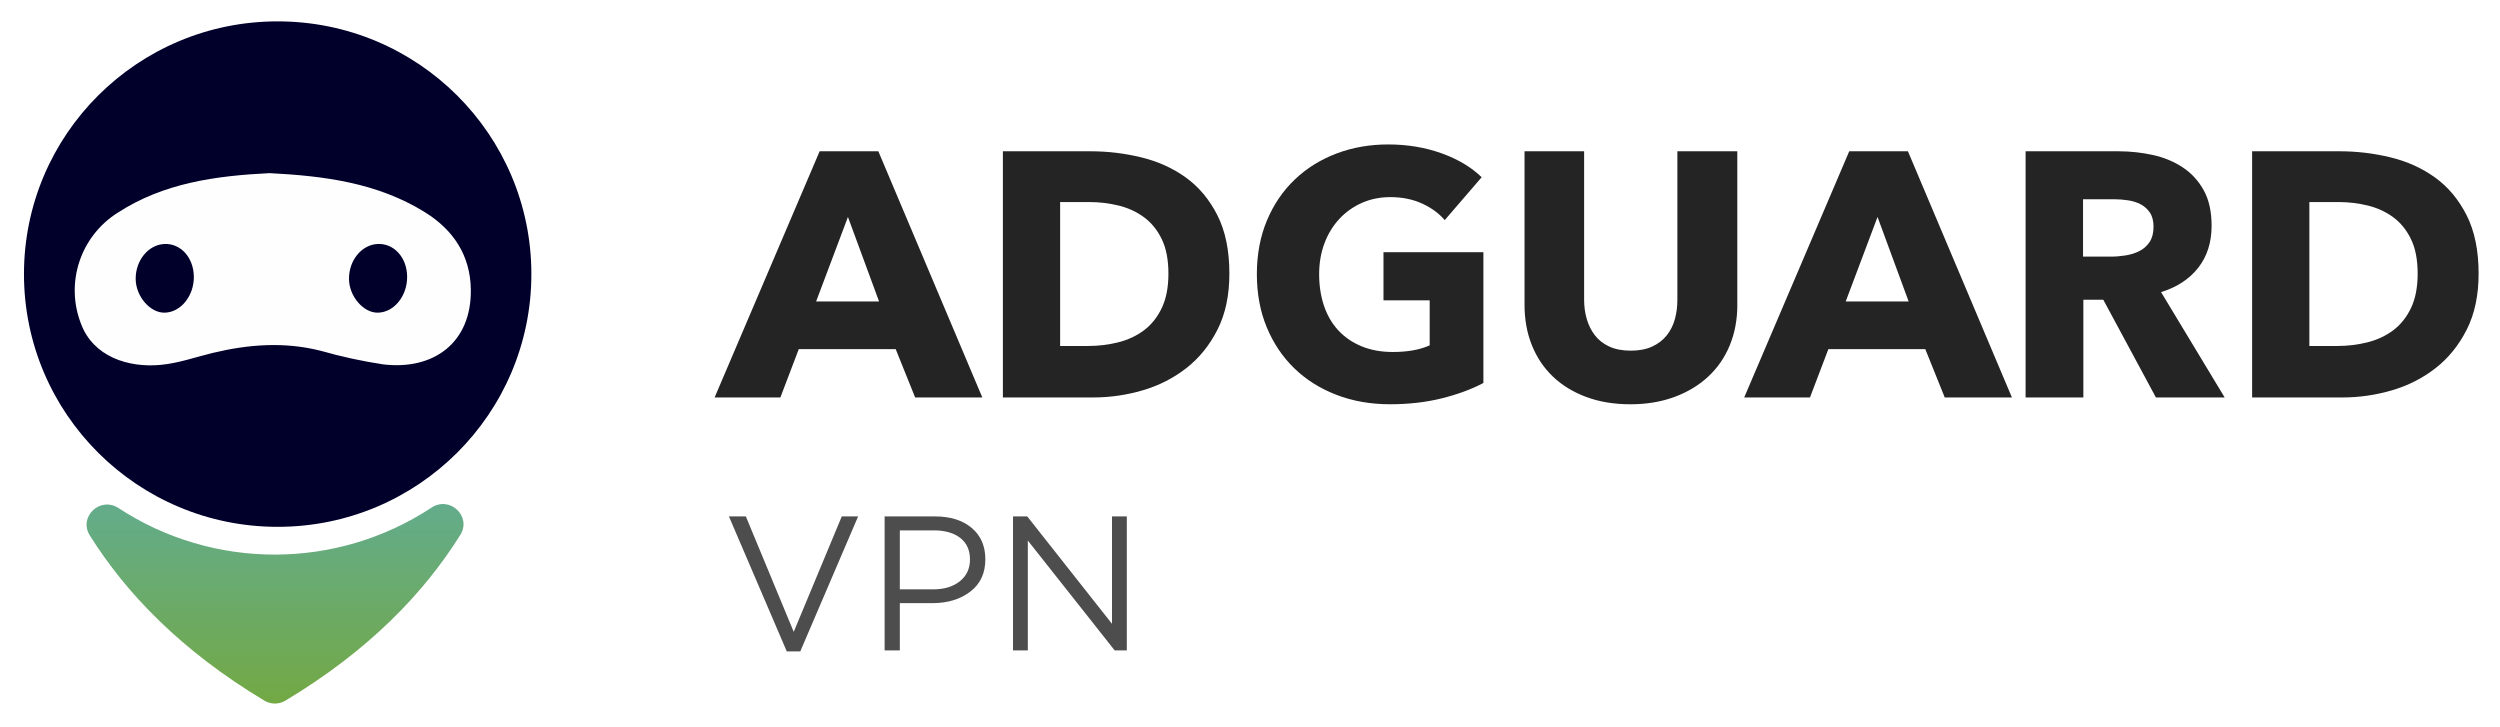
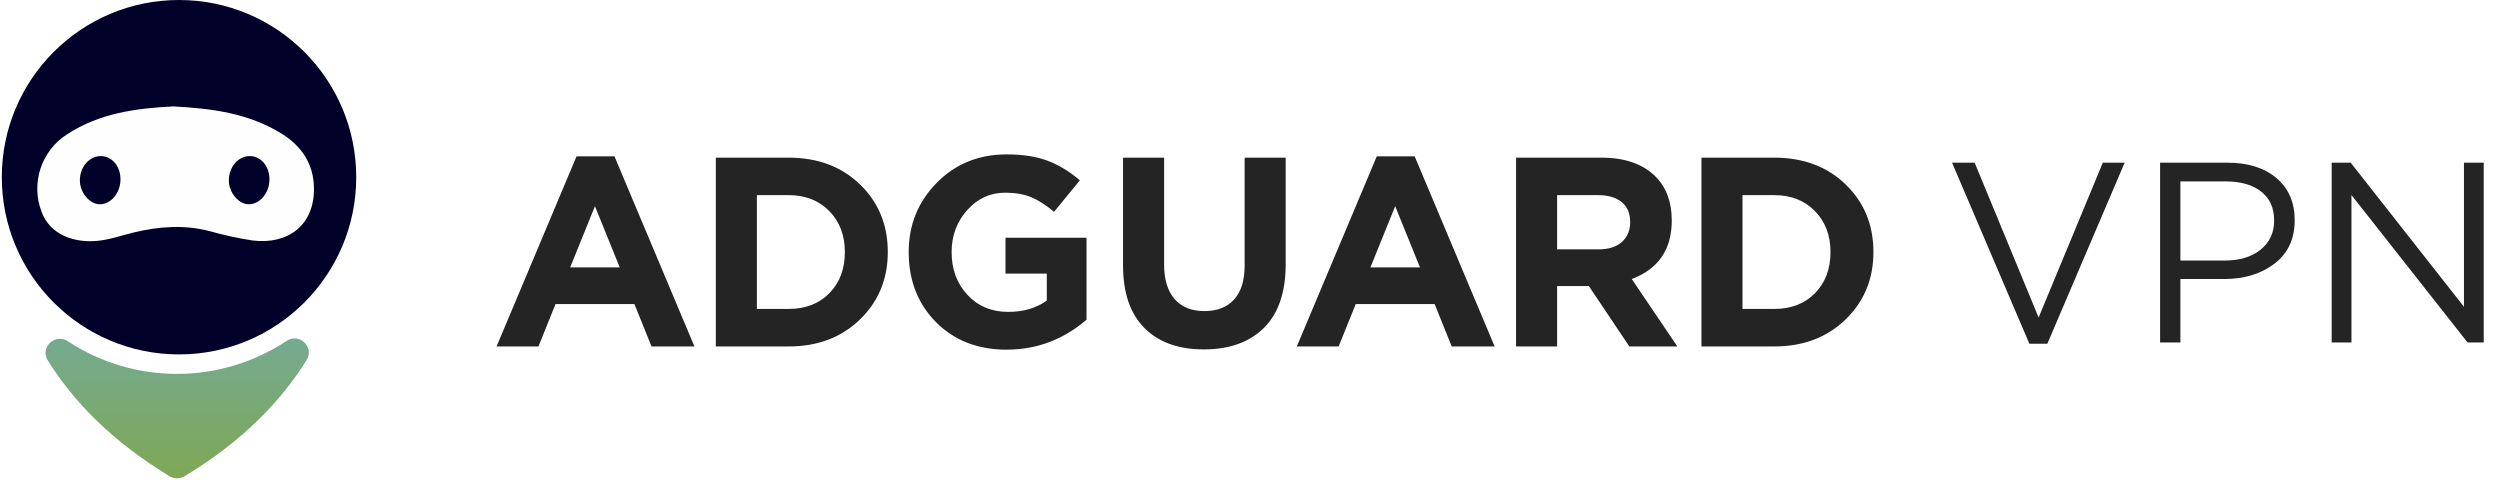
- <svg xmlns="http://www.w3.org/2000/svg" width="117" height="34" viewBox="0 0 117 34">
-   <defs>
-     <linearGradient x1="50%" y1="122.47%" x2="50%" y2="-65.758%" id="linearGradient-1">
-       <stop stop-color="#76A834" offset="0%" />
-       <stop stop-color="#59AEBB" offset="100%" />
-     </linearGradient>
-   </defs>
-   <g id="logo_vpn" stroke="none" stroke-width="1" fill="none" fill-rule="evenodd">
-     <g id="Group-9" transform="translate(1 1)">
-       <g id="Group-6">
-         <path d="M36.453 29.485l2.707-6.317h-.765l-2.249 5.403-2.24-5.403h-.792l2.707 6.317h.63zm4.659-.045v-2.213h1.529c.708 0 1.297-.179 1.767-.538.471-.358.706-.863.706-1.514 0-.621-.213-1.111-.639-1.469-.426-.358-.998-.538-1.718-.538h-2.357v6.272h.711zm1.556-2.858h-1.556v-2.76h1.592c.522 0 .934.118 1.237.354.303.236.454.572.454 1.008 0 .424-.157.763-.472 1.017-.315.254-.733.381-1.255.381zM47.102 29.44v-5.143L51.168 29.44h.567v-6.272h-.693v5.027L47.075 23.168h-.666v6.272h.693z" id="VPN" fill="#4D4D4D" fill-rule="nonzero" />
-         <g id="Group-3" transform="translate(32.44413 5.76)" fill="#242424">
-           <path d="M55.847.32l4.866 11.52h-3.144l-.91-2.262h-4.535L51.263 11.84h-3.078L53.1.32h2.747zm-1.423 3.075l-1.489 3.954h2.946l-1.456-3.954z" id="Combined-Shape" />
-           <path d="M47.863 7.502c0 .695-.118 1.327-.353 1.897-.235.57-.571 1.059-1.009 1.466-.437.407-.965.725-1.583.953-.618.228-1.304.342-2.059.342-.766 0-1.455-.114-2.067-.342-.612-.228-1.132-.546-1.559-.953-.427-.407-.755-.896-.984-1.466-.23-.57-.345-1.202-.345-1.897V.32h2.789v6.954c0 .315.041.613.123.896.082.282.208.535.377.757.17.223.394.399.673.529.279.13.615.195 1.009.195.394 0 .73-.065 1.009-.195.279-.13.506-.307.681-.529.175-.223.301-.475.377-.757.077-.282.115-.581.115-.896V.32h2.805v7.182zM35.978 11.164c-.555.294-1.204.533-1.946.718-.742.185-1.551.277-2.426.277-.907 0-1.743-.147-2.506-.441-.763-.294-1.42-.707-1.97-1.24-.55-.533-.979-1.172-1.289-1.918-.31-.745-.464-1.575-.464-2.489 0-.925.157-1.763.472-2.514.315-.751.75-1.39 1.305-1.918.555-.528 1.206-.933 1.954-1.216S30.661 0 31.526 0c.897 0 1.729.139 2.498.416.769.277 1.393.65 1.874 1.118l-1.729 2.008c-.267-.316-.619-.574-1.057-.775-.438-.201-.934-.302-1.489-.302-.48 0-.923.09-1.329.269-.406.18-.758.43-1.057.751-.299.321-.531.702-.697 1.143-.165.441-.248.922-.248 1.445 0 .533.075 1.023.224 1.469.149.446.371.83.665 1.151.294.321.657.571 1.089.751.432.18.926.269 1.481.269.32 0 .625-.024.913-.073.288-.049.555-.128.801-.237V7.296h-2.162V5.044h4.676V11.164z" id="Path" />
-           <path d="M76.061.32c.802 0 1.593.095 2.373.285.78.19 1.475.504 2.085.944.609.439 1.101 1.028 1.475 1.765.374.738.561 1.649.561 2.734 0 1.009-.184 1.879-.553 2.612-.369.732-.855 1.334-1.459 1.806-.604.472-1.286.819-2.045 1.041-.759.222-1.529.334-2.309.334h-4.234V.32h4.106zM75.997 2.696h-1.363v6.736h1.299c.492 0 .965-.057 1.419-.171.454-.114.855-.301 1.203-.561.347-.26.625-.607.834-1.041.208-.434.313-.971.313-1.611 0-.651-.104-1.191-.313-1.619-.208-.428-.486-.77-.834-1.025-.347-.255-.743-.437-1.187-.545-.444-.108-.901-.163-1.371-.163zM17.597.32c.802 0 1.593.095 2.373.285.78.19 1.475.504 2.085.944.609.439 1.101 1.028 1.475 1.765.374.738.561 1.649.561 2.734 0 1.009-.184 1.879-.553 2.612-.369.732-.855 1.334-1.459 1.806-.604.472-1.286.819-2.045 1.041-.759.222-1.529.334-2.309.334h-4.234V.32h4.106zm-.064 2.376h-1.363v6.736h1.299c.492 0 .965-.057 1.419-.171.454-.114.855-.301 1.203-.561.347-.26.625-.607.834-1.041.208-.434.313-.971.313-1.611 0-.651-.104-1.191-.313-1.619-.208-.428-.486-.77-.834-1.025-.347-.255-.743-.437-1.187-.545-.444-.108-.901-.163-1.371-.163zM7.662.32L12.528 11.84H9.384l-.91-2.262H3.939L3.078 11.84H0L4.915.32h2.747zM6.239 3.395l-1.489 3.954h2.946l-1.456-3.954zM65.699.32c.547 0 1.081.057 1.601.171.52.114.987.306 1.4.578.413.271.743.629.989 1.074.247.445.37.998.37 1.66 0 .781-.209 1.437-.627 1.969-.418.532-.998.911-1.738 1.139L70.67 11.84h-3.218l-2.462-4.572h-.933V11.84h-2.703V.32h4.344zm-.193 2.245h-1.464v2.685h1.303c.225 0 .456-.019.692-.057.236-.038.45-.106.644-.203.193-.098.351-.239.475-.423.123-.184.185-.423.185-.716 0-.271-.056-.491-.169-.659-.113-.168-.257-.298-.434-.391-.177-.092-.375-.155-.595-.187-.22-.033-.432-.049-.636-.049z" id="Combined-Shape" />
-         </g>
-         <g id="Group" fill-rule="nonzero">
-           <ellipse id="Oval-5" fill="#01002B" cx="11.995" cy="11.828" rx="11.873" ry="11.828" />
-           <g id="Group-12-5" transform="translate(2.442806 7.057034)">
-             <path d="M9.175.046c2.523.13 5.027.44 7.261 1.824 1.338.829 2.133 2.023 2.156 3.619.037 2.503-1.753 3.788-4.099 3.507-.986-.149-1.962-.361-2.921-.635-1.697-.431-3.375-.306-5.052.097-.805.194-1.59.478-2.418.559C2.545 9.171.916 8.623.348 7.095c-.748-1.919-.027-4.098 1.72-5.198C4.222.5 6.66.17 9.175.046z" id="Path-13" fill="#FEFEFE" />
-             <g id="Group-11-5" transform="translate(2.809227 3.285171)" fill="#01002B">
-               <path d="M12.802 1.596c.013.909-.613 1.683-1.371 1.695-.673.011-1.339-.762-1.35-1.566-.012-.881.592-1.619 1.35-1.65.758-.03 1.359.635 1.371 1.52z" id="Path-14" />
-               <path d="M2.82 1.596c.013.909-.613 1.683-1.371 1.695C.775 3.302.109 2.53.098 1.726.086.845.69.107 1.448.076c.758-.03 1.359.635 1.371 1.52z" id="Path-15" />
-             </g>
-           </g>
-           <path d="M11.376 31.791c-3.916-2.347-6.486-5.043-8.173-7.732-.544-.868.486-1.844 1.344-1.281 4.447 2.911 10.208 2.902 14.647-.021.857-.566 1.891.408 1.348 1.278-1.687 2.698-4.261 5.402-8.189 7.757-.301.179-.676.179-.977 0z" id="Path-Copy-5" fill="url(#linearGradient-1)" />
-         </g>
-       </g>
-     </g>
-   </g>
+ <svg xmlns="http://www.w3.org/2000/svg" fill="none" height="28" viewBox="0 0 146 28" width="146">
+   <linearGradient id="a" gradientUnits="userSpaceOnUse" x1="24.82" x2="24.82" y1="29.771" y2="14.393">
+     <stop offset="0" stop-color="#81a747" />
+     <stop offset="1" stop-color="#6eacb9" />
+   </linearGradient>
+   <path clip-rule="evenodd" d="m58.798 20.421c-1.692 0-3.07-.535-4.134-1.607-1.064-1.071-1.596-2.436-1.596-4.095 0-1.586.545-2.932 1.635-4.04 1.09-1.108 2.45-1.662 4.079-1.662.945 0 1.744.123 2.398.37s1.282.627 1.884 1.142l-1.51 1.843c-.457-.389-.898-.672-1.323-.851s-.934-.268-1.526-.268c-.872 0-1.612.339-2.219 1.016-.607.677-.911 1.494-.911 2.449 0 1.008.309 1.843.926 2.504.618.662 1.409.992 2.374.992.893 0 1.645-.221 2.258-.661v-1.575h-2.413v-2.095h4.733v4.788c-1.36 1.166-2.912 1.748-4.656 1.748zm-25.127-11.293-4.671 11.104h2.445l.997-2.473h4.609l.997 2.473h2.507l-4.671-11.104zm1.074 2.914 1.448 3.575h-2.896zm7.059 8.19v-11.025h4.251c1.702 0 3.093.522 4.173 1.567 1.079 1.045 1.619 2.36 1.619 3.946 0 1.575-.542 2.888-1.627 3.938-1.085 1.05-2.473 1.575-4.165 1.575zm4.251-2.189h-1.853v-6.647h1.853c.976 0 1.767.31 2.374.929.607.62.911 1.417.911 2.394 0 .987-.301 1.788-.903 2.402-.602.614-1.396.921-2.382.921zm20.777 1.11c.83.835 1.988 1.252 3.472 1.252 1.495 0 2.665-.42 3.511-1.26.846-.84 1.269-2.079 1.269-3.717v-6.222h-2.398v6.316c0 .861-.205 1.517-.615 1.969s-.989.677-1.736.677-1.326-.234-1.736-.701c-.41-.467-.615-1.142-.615-2.024v-6.237h-2.398v6.3c0 1.596.415 2.812 1.246 3.646zm8.902 1.079 4.671-11.104h2.211l4.671 11.104h-2.507l-.997-2.473h-4.609l-.997 2.473zm5.745-8.19 1.448 3.575h-2.896zm7.059-2.835h4.983c1.381 0 2.439.373 3.176 1.118.623.63.934 1.481.934 2.552 0 1.691-.778 2.83-2.336 3.418l2.663 3.938h-2.803l-2.367-3.528h-1.853v3.528h-2.398zm4.827 5.355h-2.429v-3.166h2.382c.592 0 1.054.134 1.386.402.332.268.498.659.498 1.173 0 .483-.161.869-.483 1.158-.322.289-.773.433-1.355.433zm6-5.355h4.25c1.703 0 3.094.522 4.173 1.567 1.08 1.045 1.62 2.36 1.62 3.946 0 1.575-.543 2.888-1.628 3.938-1.084 1.05-2.473 1.575-4.165 1.575h-4.25zm4.25 8.836h-1.853v-6.647h1.853c.976 0 1.768.31 2.375.929.607.62.911 1.417.911 2.394 0 .987-.301 1.788-.903 2.402-.602.614-1.397.921-2.383.921z" fill="#242424" fill-rule="evenodd" />
+   <path clip-rule="evenodd" d="m124.08 9.5-4.515 10.575h-1.05l-4.515-10.575h1.32l3.735 9.045 3.75-9.045zm3.255 6.795v3.705h-1.185v-10.5h3.93c1.2 0 2.155.3 2.865.9s1.065 1.42 1.065 2.46c0 1.09-.392 1.935-1.177 2.535-.786.6-1.768.9-2.948.9zm2.595-1.08h-2.595v-4.62h2.655c.87 0 1.558.198 2.062.593.506.395.758.958.758 1.688 0 .71-.262 1.278-.788 1.702-.525.425-1.222.637-2.092.637zm7.395-3.825v8.61h-1.155v-10.5h1.11l6.615 8.415v-8.415h1.155v10.5h-.945z" fill="#242424" fill-rule="evenodd" />
+   <circle cx="10.455" cy="10.349" fill="#010029" r="10.349" />
+   <path d="m10.127 6.215c2.199.114 4.381.385 6.329 1.596 1.167.726 1.859 1.77 1.88 3.166.032 2.19-1.528 3.315-3.573 3.069-.86-.13-1.71-.315-2.546-.555-1.479-.377-2.942-.268-4.404.085-.701.169-1.386.418-2.108.489-1.357.134-2.777-.345-3.272-1.683-.652-1.679-.023-3.585 1.5-4.548 1.878-1.223 4.003-1.511 6.195-1.62z" fill="#fefefe" />
+   <path d="m15.736 10.446c.011.795-.534 1.472-1.195 1.483-.587.01-1.167-.666-1.177-1.37-.01-.771.516-1.417 1.177-1.443.661-.027 1.184.556 1.195 1.33z" fill="#010029" />
+   <path d="m7.036 10.446c.011.795-.534 1.472-1.195 1.483-.587.01-1.167-.666-1.177-1.37-.01-.771.516-1.417 1.177-1.443.661-.027 1.184.556 1.195 1.33z" fill="#010029" />
+   <path d="m9.916 27.817c-3.413-2.054-5.654-4.412-7.124-6.766-.475-.76.424-1.614 1.172-1.121 3.877 2.547 8.898 2.54 12.767-.018.747-.495 1.649.357 1.175 1.118-1.47 2.361-3.714 4.727-7.138 6.787-.262.157-.59.157-.852 0z" fill="url(#a)" />
</svg>
